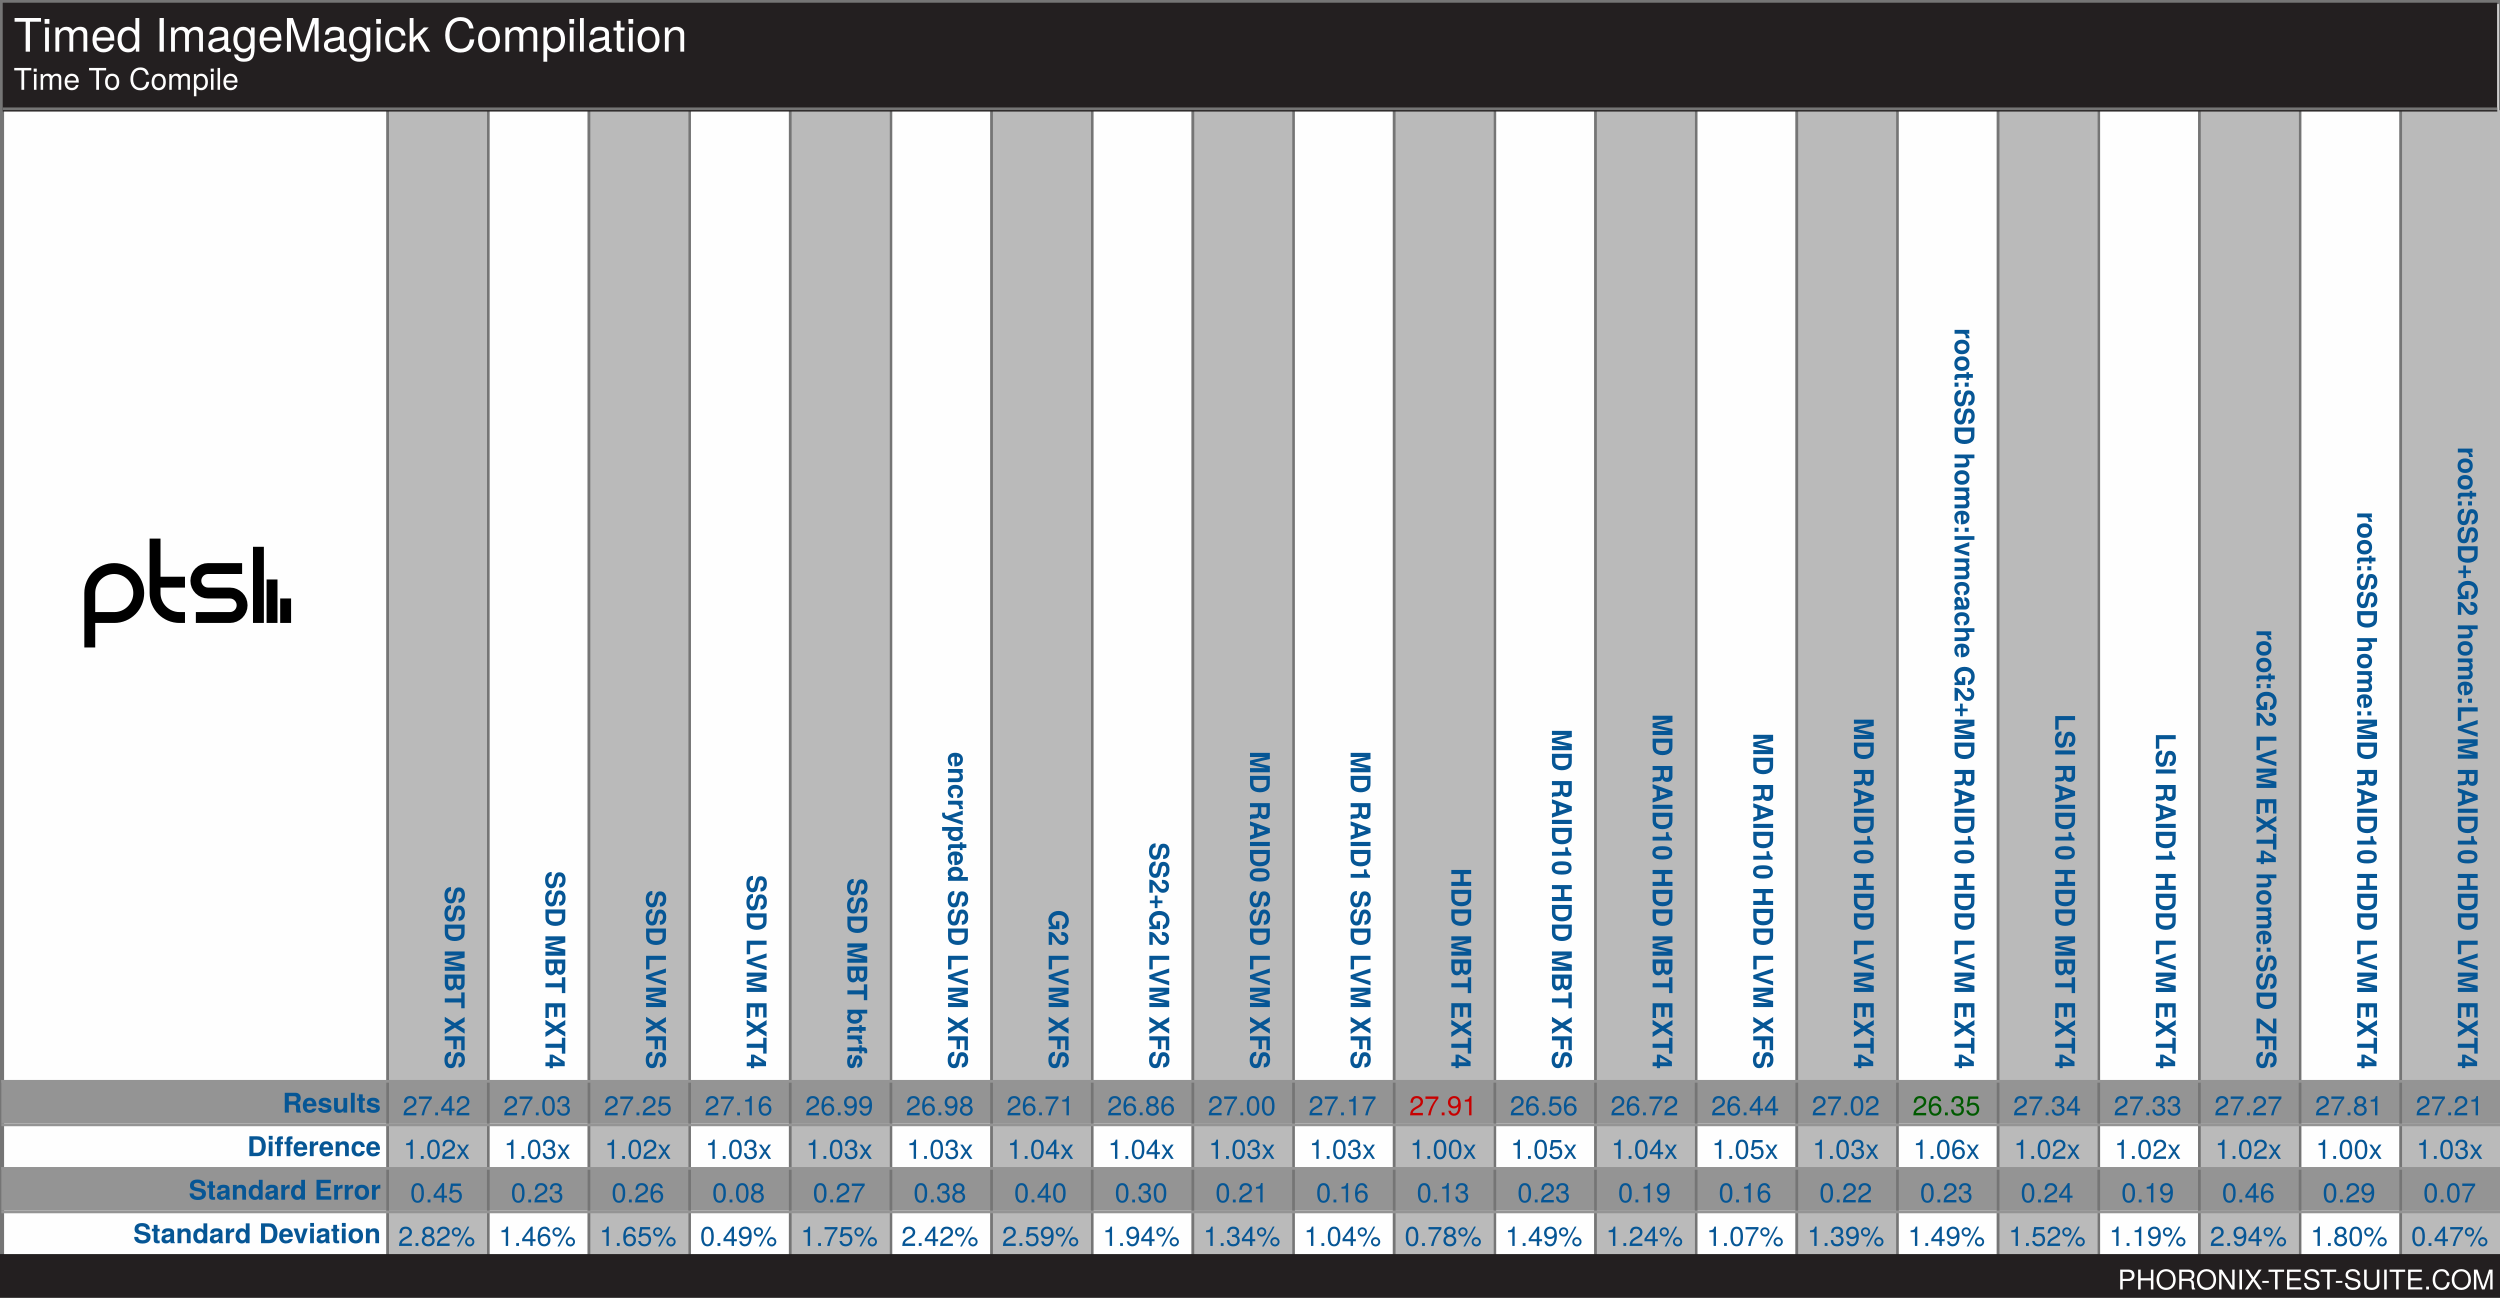
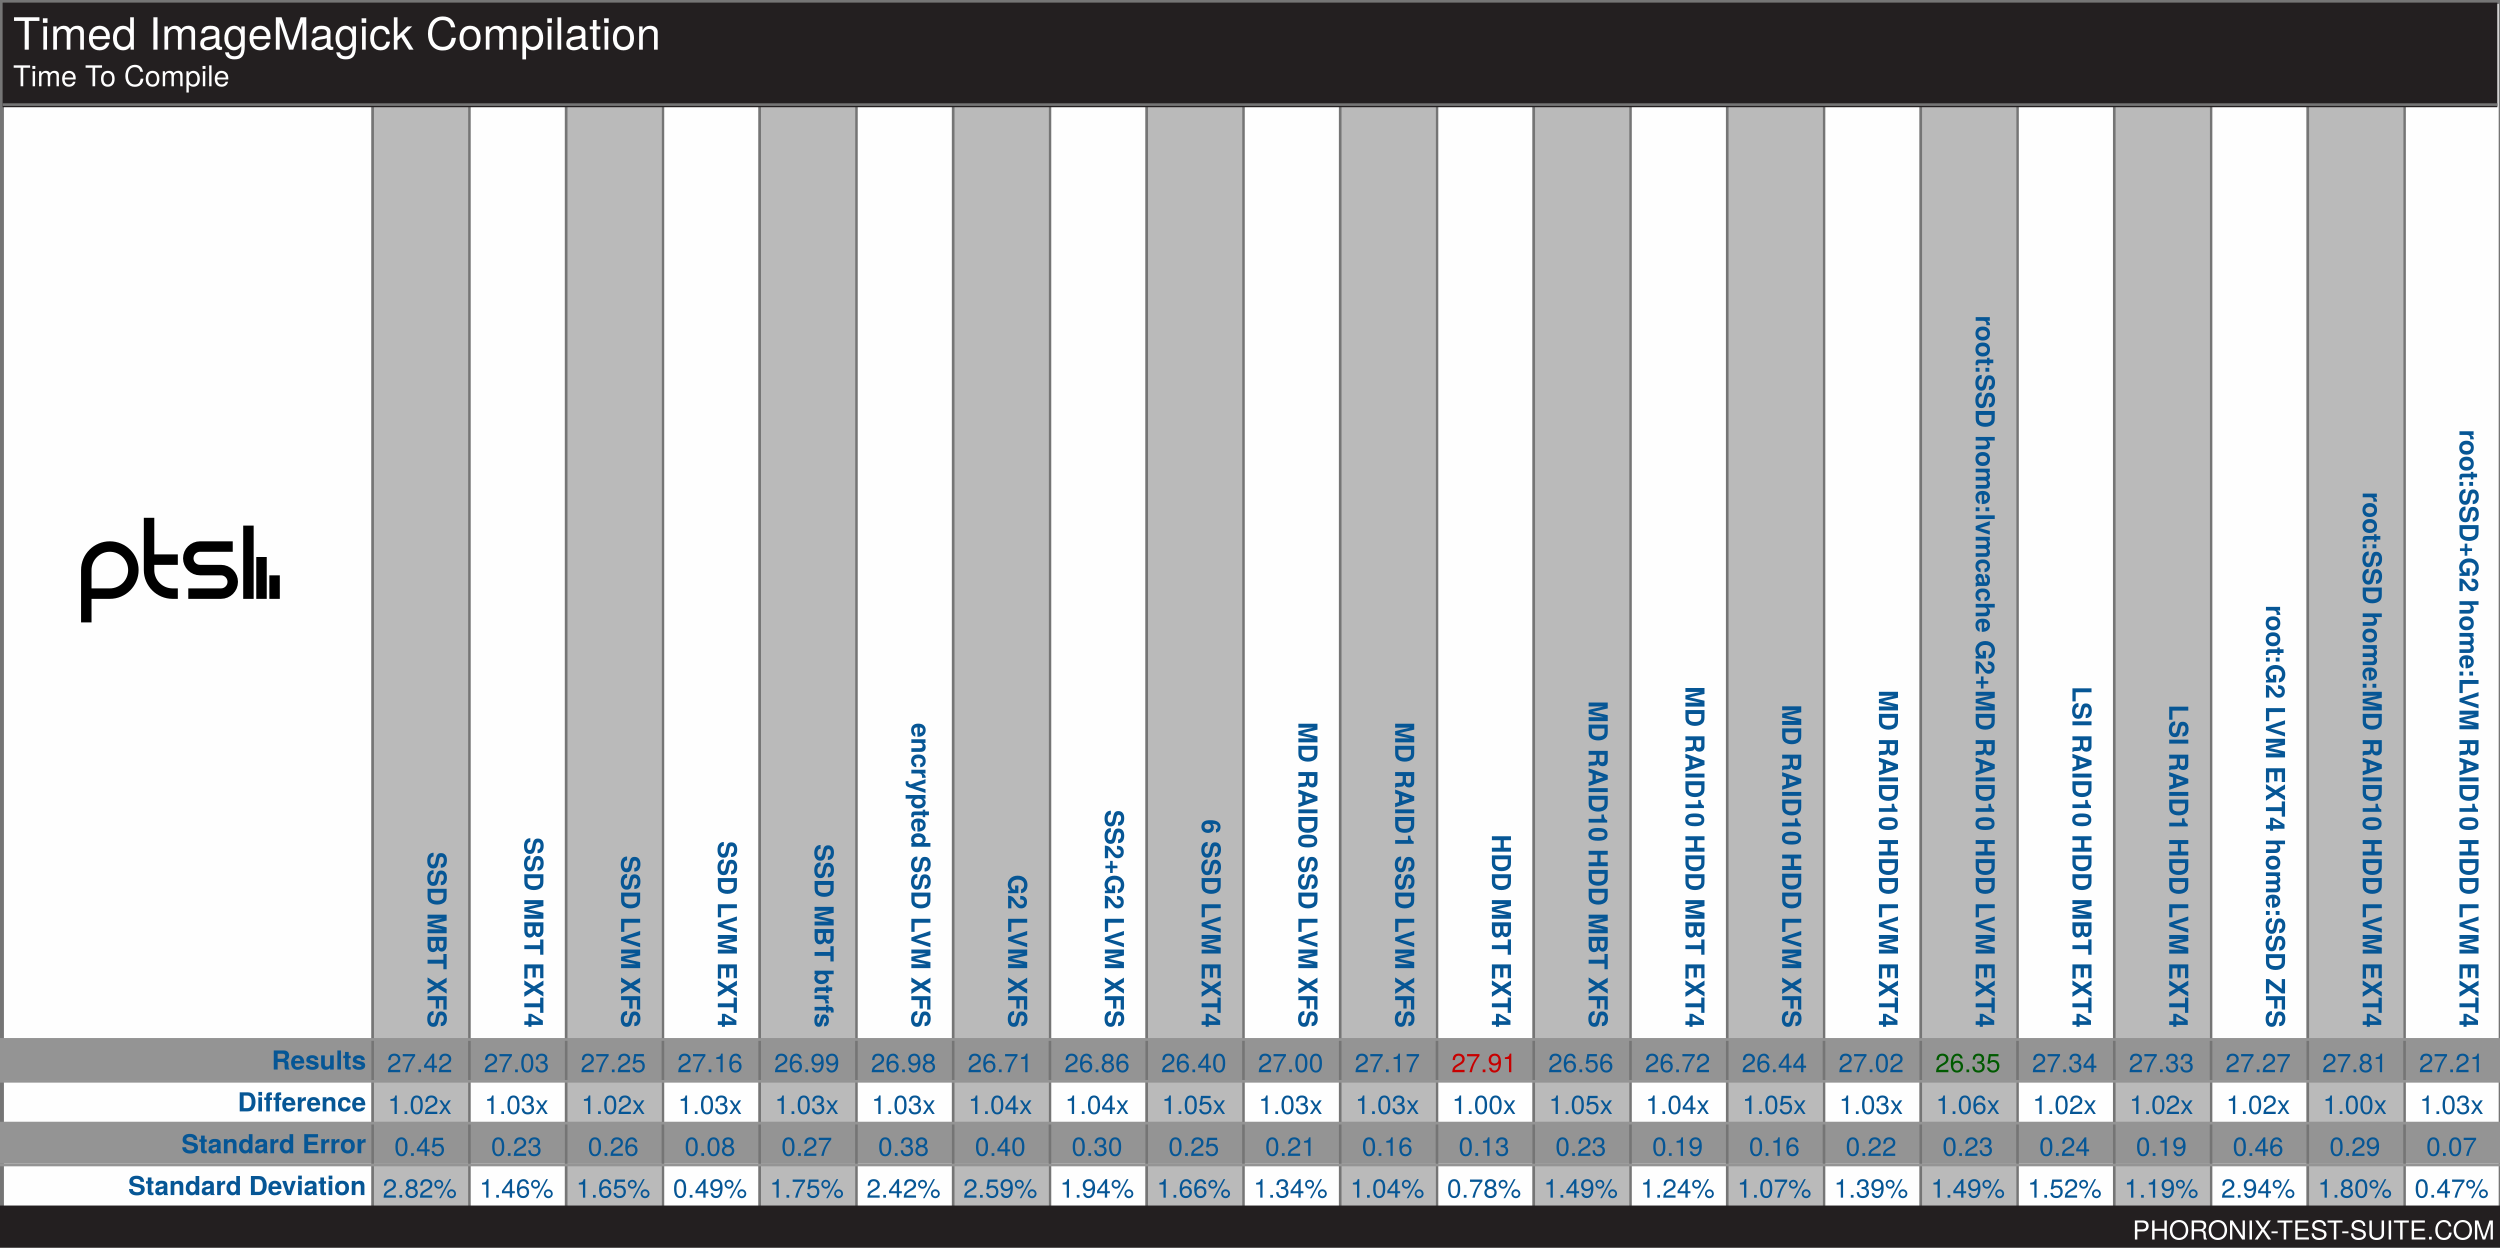
- <svg xmlns="http://www.w3.org/2000/svg" xmlns:xlink="http://www.w3.org/1999/xlink" version="1.1" font-family="sans-serif, droid-sans, helvetica, verdana, tahoma" viewbox="0 0 919 477" width="919" height="477" preserveAspectRatio="xMinYMin meet">
-   <rect x="0" y="0" width="919" height="477" fill="#FEFEFE" stroke="#757575" stroke-width="2" />
-   <rect x="1" y="1" width="918" height="476" fill="#FEFEFE" stroke="#757575" stroke-width="1" />
+ <svg xmlns="http://www.w3.org/2000/svg" xmlns:xlink="http://www.w3.org/1999/xlink" version="1.1" font-family="sans-serif, droid-sans, helvetica, verdana, tahoma" viewbox="0 0 956 477" width="956" height="477" preserveAspectRatio="xMinYMin meet">
+   <rect x="0" y="0" width="956" height="477" fill="#FEFEFE" stroke="#757575" stroke-width="2" />
+   <rect x="1" y="1" width="955" height="476" fill="#FEFEFE" stroke="#757575" stroke-width="1" />
  <path d="m74 22v9m-5-16v16m-5-28v28m-23-2h12.5c2.485 0 4.5-2.015 4.5-4.5s-2.015-4.5-4.5-4.5h-8c-2.485 0-4.5-2.015-4.5-4.5s2.015-4.5 4.5-4.5h12.5m-21 5h-11m11 13h-2c-4.971 0-9-4.029-9-9v-20m-24 40v-20c0-4.971 4.029-9 9-9 4.971 0 9 4.029 9 9s-4.029 9-9 9h-9" stroke="#000000" stroke-width="4" fill="none" transform="translate(31,198)" />
-   <line x1="142" y1="251" x2="919" y2="251" stroke="#BABABA" stroke-width="421" stroke-dasharray="37,37" />
-   <line x1="460" y1="397" x2="460" y2="461" stroke="#949494" stroke-width="919" stroke-dasharray="16,16" />
-   <line x1="142" y1="251" x2="919" y2="251" stroke="#757575" stroke-width="421" stroke-dasharray="1,36" />
-   <rect x="1" y="1" width="917" height="40" fill="#231f20" />
+   <line x1="142" y1="251" x2="956" y2="251" stroke="#BABABA" stroke-width="421" stroke-dasharray="37,37" />
+   <line x1="478" y1="397" x2="478" y2="461" stroke="#949494" stroke-width="956" stroke-dasharray="16,16" />
+   <line x1="142" y1="251" x2="956" y2="251" stroke="#757575" stroke-width="421" stroke-dasharray="1,36" />
+   <rect x="1" y="1" width="954" height="40" fill="#231f20" />
  <text x="5" y="19" font-size="17" fill="#FEFEFE" text-anchor="start">Timed ImageMagick Compilation</text>
  <text x="5" y="33" font-size="11" fill="#FEFEFE" text-anchor="start">Time To Compile</text>
-   <line x1="1" y1="40" x2="918" y2="40" stroke="#757575" stroke-width="1" />
+   <line x1="1" y1="40" x2="955" y2="40" stroke="#757575" stroke-width="1" />
  <g font-size="10" font-weight="bold" text-anchor="end" fill="#065695">
    <text x="140" y="409" fill="#065695">Results</text>
    <text x="140" y="425" fill="#065695">Difference</text>
    <text x="140" y="441" fill="#065695">Standard Error</text>
    <text x="140" y="457" fill="#065695">Standard Deviation</text>
  </g>
  <g font-size="10" fill="#065695" font-weight="bold" text-anchor="end">
    <text x="163.5" y="393" transform="rotate(90 163.5 393)">SSD MBT XFS</text>
    <text x="200.5" y="393" transform="rotate(90 200.5 393)">SSD MBT EXT4</text>
    <text x="237.5" y="393" transform="rotate(90 237.5 393)">SSD LVM XFS</text>
    <text x="274.5" y="393" transform="rotate(90 274.5 393)">SSD LVM EXT4</text>
    <text x="311.5" y="393" transform="rotate(90 311.5 393)">SSD MBT btrfs</text>
    <text x="348.5" y="393" transform="rotate(90 348.5 393)">encrypted SSD LVM XFS</text>
    <text x="385.5" y="393" transform="rotate(90 385.5 393)">G2 LVM XFS</text>
    <text x="422.5" y="393" transform="rotate(90 422.5 393)">SS2+G2 LVM XFS</text>
-     <text x="459.5" y="393" transform="rotate(90 459.5 393)">MD RAID0 SSD LVM XFS</text>
-     <text x="496.5" y="393" transform="rotate(90 496.5 393)">MD RAID1 SSD LVM XFS</text>
-     <text x="533.5" y="393" transform="rotate(90 533.5 393)">HDD MBT EXT4</text>
-     <text x="570.5" y="393" transform="rotate(90 570.5 393)">MD RAID10 HDD MBT XFS</text>
-     <text x="607.5" y="393" transform="rotate(90 607.5 393)">MD RAID10 HDD MBT EXT4</text>
-     <text x="644.5" y="393" transform="rotate(90 644.5 393)">MD RAID10 HDD LVM XFS</text>
-     <text x="681.5" y="393" transform="rotate(90 681.5 393)">MD RAID10 HDD LVM EXT4</text>
-     <text x="718.5" y="393" transform="rotate(90 718.5 393)">root:SSD home:lvmcache G2+MD RAID10 HDD LVM EXT4</text>
-     <text x="755.5" y="393" transform="rotate(90 755.5 393)">LSI RAID10 HDD MBT EXT4</text>
-     <text x="792.5" y="393" transform="rotate(90 792.5 393)">LSI RAID1 HDD LVM EXT4</text>
-     <text x="829.5" y="393" transform="rotate(90 829.5 393)">root:G2 LVM EXT4 home:SSD ZFS</text>
-     <text x="866.5" y="393" transform="rotate(90 866.5 393)">root:SSD home:MD RAID10 HDD LVM EXT4</text>
-     <text x="903.5" y="393" transform="rotate(90 903.5 393)">root:SSD+G2 home:LVM RAID10 HDD LVM EXT4</text>
+     <text x="459.5" y="393" transform="rotate(90 459.5 393)">6 SSD LVM EXT4</text>
+     <text x="496.5" y="393" transform="rotate(90 496.5 393)">MD RAID0 SSD LVM XFS</text>
+     <text x="533.5" y="393" transform="rotate(90 533.5 393)">MD RAID1 SSD LVM XFS</text>
+     <text x="570.5" y="393" transform="rotate(90 570.5 393)">HDD MBT EXT4</text>
+     <text x="607.5" y="393" transform="rotate(90 607.5 393)">MD RAID10 HDD MBT XFS</text>
+     <text x="644.5" y="393" transform="rotate(90 644.5 393)">MD RAID10 HDD MBT EXT4</text>
+     <text x="681.5" y="393" transform="rotate(90 681.5 393)">MD RAID10 HDD LVM XFS</text>
+     <text x="718.5" y="393" transform="rotate(90 718.5 393)">MD RAID10 HDD LVM EXT4</text>
+     <text x="755.5" y="393" transform="rotate(90 755.5 393)">root:SSD home:lvmcache G2+MD RAID10 HDD LVM EXT4</text>
+     <text x="792.5" y="393" transform="rotate(90 792.5 393)">LSI RAID10 HDD MBT EXT4</text>
+     <text x="829.5" y="393" transform="rotate(90 829.5 393)">LSI RAID1 HDD LVM EXT4</text>
+     <text x="866.5" y="393" transform="rotate(90 866.5 393)">root:G2 LVM EXT4 home:SSD ZFS</text>
+     <text x="903.5" y="393" transform="rotate(90 903.5 393)">root:SSD home:MD RAID10 HDD LVM EXT4</text>
+     <text x="940.5" y="393" transform="rotate(90 940.5 393)">root:SSD+G2 home:LVM RAID10 HDD LVM EXT4</text>
  </g>
  <g />
  <g text-anchor="middle" font-size="10">
    <text x="160.5" y="410" fill="#065695" xlink:title="STD Dev: 2.82%;  STD Error: 0.45">27.42</text>
    <text x="160.5" y="426" fill="#065695">1.02x</text>
    <text x="160.5" y="442" fill="#065695">0.45</text>
    <text x="160.5" y="458" fill="#065695">2.82%</text>
    <text x="197.5" y="410" fill="#065695" xlink:title="STD Dev: 1.46%;  STD Error: 0.23">27.03</text>
    <text x="197.5" y="426" fill="#065695">1.03x</text>
    <text x="197.5" y="442" fill="#065695">0.23</text>
    <text x="197.5" y="458" fill="#065695">1.46%</text>
    <text x="234.5" y="410" fill="#065695" xlink:title="STD Dev: 1.65%;  STD Error: 0.26">27.25</text>
    <text x="234.5" y="426" fill="#065695">1.02x</text>
    <text x="234.5" y="442" fill="#065695">0.26</text>
    <text x="234.5" y="458" fill="#065695">1.65%</text>
    <text x="271.5" y="410" fill="#065695" xlink:title="STD Dev: 0.49%;  STD Error: 0.08">27.16</text>
    <text x="271.5" y="426" fill="#065695">1.03x</text>
    <text x="271.5" y="442" fill="#065695">0.08</text>
    <text x="271.5" y="458" fill="#065695">0.49%</text>
    <text x="308.5" y="410" fill="#065695" xlink:title="STD Dev: 1.75%;  STD Error: 0.27">26.99</text>
    <text x="308.5" y="426" fill="#065695">1.03x</text>
    <text x="308.5" y="442" fill="#065695">0.27</text>
    <text x="308.5" y="458" fill="#065695">1.75%</text>
    <text x="345.5" y="410" fill="#065695" xlink:title="STD Dev: 2.42%;  STD Error: 0.38">26.98</text>
    <text x="345.5" y="426" fill="#065695">1.03x</text>
    <text x="345.5" y="442" fill="#065695">0.38</text>
    <text x="345.5" y="458" fill="#065695">2.42%</text>
    <text x="382.5" y="410" fill="#065695" xlink:title="STD Dev: 2.59%;  STD Error: 0.40">26.71</text>
    <text x="382.5" y="426" fill="#065695">1.04x</text>
    <text x="382.5" y="442" fill="#065695">0.40</text>
    <text x="382.5" y="458" fill="#065695">2.59%</text>
    <text x="419.5" y="410" fill="#065695" xlink:title="STD Dev: 1.94%;  STD Error: 0.30">26.86</text>
    <text x="419.5" y="426" fill="#065695">1.04x</text>
    <text x="419.5" y="442" fill="#065695">0.30</text>
    <text x="419.5" y="458" fill="#065695">1.94%</text>
-     <text x="456.5" y="410" fill="#065695" xlink:title="STD Dev: 1.34%;  STD Error: 0.21">27.00</text>
-     <text x="456.5" y="426" fill="#065695">1.03x</text>
-     <text x="456.5" y="442" fill="#065695">0.21</text>
-     <text x="456.5" y="458" fill="#065695">1.34%</text>
-     <text x="493.5" y="410" fill="#065695" xlink:title="STD Dev: 1.04%;  STD Error: 0.16">27.17</text>
+     <text x="456.5" y="410" fill="#065695" xlink:title="STD Dev: 1.66%;  STD Error: 0.25">26.40</text>
+     <text x="456.5" y="426" fill="#065695">1.05x</text>
+     <text x="456.5" y="442" fill="#065695">0.25</text>
+     <text x="456.5" y="458" fill="#065695">1.66%</text>
+     <text x="493.5" y="410" fill="#065695" xlink:title="STD Dev: 1.34%;  STD Error: 0.21">27.00</text>
    <text x="493.5" y="426" fill="#065695">1.03x</text>
-     <text x="493.5" y="442" fill="#065695">0.16</text>
-     <text x="493.5" y="458" fill="#065695">1.04%</text>
-     <text x="530.5" y="410" fill="#C80000" xlink:title="STD Dev: 0.78%;  STD Error: 0.13">27.91</text>
-     <text x="530.5" y="426" fill="#065695">1.00x</text>
-     <text x="530.5" y="442" fill="#065695">0.13</text>
-     <text x="530.5" y="458" fill="#065695">0.78%</text>
-     <text x="567.5" y="410" fill="#065695" xlink:title="STD Dev: 1.49%;  STD Error: 0.23">26.56</text>
-     <text x="567.5" y="426" fill="#065695">1.05x</text>
-     <text x="567.5" y="442" fill="#065695">0.23</text>
-     <text x="567.5" y="458" fill="#065695">1.49%</text>
-     <text x="604.5" y="410" fill="#065695" xlink:title="STD Dev: 1.24%;  STD Error: 0.19">26.72</text>
-     <text x="604.5" y="426" fill="#065695">1.04x</text>
-     <text x="604.5" y="442" fill="#065695">0.19</text>
-     <text x="604.5" y="458" fill="#065695">1.24%</text>
-     <text x="641.5" y="410" fill="#065695" xlink:title="STD Dev: 1.07%;  STD Error: 0.16">26.44</text>
-     <text x="641.5" y="426" fill="#065695">1.05x</text>
-     <text x="641.5" y="442" fill="#065695">0.16</text>
-     <text x="641.5" y="458" fill="#065695">1.07%</text>
-     <text x="678.5" y="410" fill="#065695" xlink:title="STD Dev: 1.39%;  STD Error: 0.22">27.02</text>
-     <text x="678.5" y="426" fill="#065695">1.03x</text>
-     <text x="678.5" y="442" fill="#065695">0.22</text>
-     <text x="678.5" y="458" fill="#065695">1.39%</text>
-     <text x="715.5" y="410" fill="#005a00" xlink:title="STD Dev: 1.49%;  STD Error: 0.23">26.35</text>
-     <text x="715.5" y="426" fill="#065695">1.06x</text>
-     <text x="715.5" y="442" fill="#065695">0.23</text>
-     <text x="715.5" y="458" fill="#065695">1.49%</text>
-     <text x="752.5" y="410" fill="#065695" xlink:title="STD Dev: 1.52%;  STD Error: 0.24">27.34</text>
-     <text x="752.5" y="426" fill="#065695">1.02x</text>
-     <text x="752.5" y="442" fill="#065695">0.24</text>
-     <text x="752.5" y="458" fill="#065695">1.52%</text>
-     <text x="789.5" y="410" fill="#065695" xlink:title="STD Dev: 1.19%;  STD Error: 0.19">27.33</text>
+     <text x="493.5" y="442" fill="#065695">0.21</text>
+     <text x="493.5" y="458" fill="#065695">1.34%</text>
+     <text x="530.5" y="410" fill="#065695" xlink:title="STD Dev: 1.04%;  STD Error: 0.16">27.17</text>
+     <text x="530.5" y="426" fill="#065695">1.03x</text>
+     <text x="530.5" y="442" fill="#065695">0.16</text>
+     <text x="530.5" y="458" fill="#065695">1.04%</text>
+     <text x="567.5" y="410" fill="#C80000" xlink:title="STD Dev: 0.78%;  STD Error: 0.13">27.91</text>
+     <text x="567.5" y="426" fill="#065695">1.00x</text>
+     <text x="567.5" y="442" fill="#065695">0.13</text>
+     <text x="567.5" y="458" fill="#065695">0.78%</text>
+     <text x="604.5" y="410" fill="#065695" xlink:title="STD Dev: 1.49%;  STD Error: 0.23">26.56</text>
+     <text x="604.5" y="426" fill="#065695">1.05x</text>
+     <text x="604.5" y="442" fill="#065695">0.23</text>
+     <text x="604.5" y="458" fill="#065695">1.49%</text>
+     <text x="641.5" y="410" fill="#065695" xlink:title="STD Dev: 1.24%;  STD Error: 0.19">26.72</text>
+     <text x="641.5" y="426" fill="#065695">1.04x</text>
+     <text x="641.5" y="442" fill="#065695">0.19</text>
+     <text x="641.5" y="458" fill="#065695">1.24%</text>
+     <text x="678.5" y="410" fill="#065695" xlink:title="STD Dev: 1.07%;  STD Error: 0.16">26.44</text>
+     <text x="678.5" y="426" fill="#065695">1.05x</text>
+     <text x="678.5" y="442" fill="#065695">0.16</text>
+     <text x="678.5" y="458" fill="#065695">1.07%</text>
+     <text x="715.5" y="410" fill="#065695" xlink:title="STD Dev: 1.39%;  STD Error: 0.22">27.02</text>
+     <text x="715.5" y="426" fill="#065695">1.03x</text>
+     <text x="715.5" y="442" fill="#065695">0.22</text>
+     <text x="715.5" y="458" fill="#065695">1.39%</text>
+     <text x="752.5" y="410" fill="#005a00" xlink:title="STD Dev: 1.49%;  STD Error: 0.23">26.35</text>
+     <text x="752.5" y="426" fill="#065695">1.06x</text>
+     <text x="752.5" y="442" fill="#065695">0.23</text>
+     <text x="752.5" y="458" fill="#065695">1.49%</text>
+     <text x="789.5" y="410" fill="#065695" xlink:title="STD Dev: 1.52%;  STD Error: 0.24">27.34</text>
    <text x="789.5" y="426" fill="#065695">1.02x</text>
-     <text x="789.5" y="442" fill="#065695">0.19</text>
-     <text x="789.5" y="458" fill="#065695">1.19%</text>
-     <text x="826.5" y="410" fill="#065695" xlink:title="STD Dev: 2.94%;  STD Error: 0.46">27.27</text>
+     <text x="789.5" y="442" fill="#065695">0.24</text>
+     <text x="789.5" y="458" fill="#065695">1.52%</text>
+     <text x="826.5" y="410" fill="#065695" xlink:title="STD Dev: 1.19%;  STD Error: 0.19">27.33</text>
    <text x="826.5" y="426" fill="#065695">1.02x</text>
-     <text x="826.5" y="442" fill="#065695">0.46</text>
-     <text x="826.5" y="458" fill="#065695">2.94%</text>
-     <text x="863.5" y="410" fill="#065695" xlink:title="STD Dev: 1.80%;  STD Error: 0.29">27.81</text>
-     <text x="863.5" y="426" fill="#065695">1.00x</text>
-     <text x="863.5" y="442" fill="#065695">0.29</text>
-     <text x="863.5" y="458" fill="#065695">1.80%</text>
-     <text x="900.5" y="410" fill="#065695" xlink:title="STD Dev: 0.47%;  STD Error: 0.07">27.21</text>
-     <text x="900.5" y="426" fill="#065695">1.03x</text>
-     <text x="900.5" y="442" fill="#065695">0.07</text>
-     <text x="900.5" y="458" fill="#065695">0.47%</text>
+     <text x="826.5" y="442" fill="#065695">0.19</text>
+     <text x="826.5" y="458" fill="#065695">1.19%</text>
+     <text x="863.5" y="410" fill="#065695" xlink:title="STD Dev: 2.94%;  STD Error: 0.46">27.27</text>
+     <text x="863.5" y="426" fill="#065695">1.02x</text>
+     <text x="863.5" y="442" fill="#065695">0.46</text>
+     <text x="863.5" y="458" fill="#065695">2.94%</text>
+     <text x="900.5" y="410" fill="#065695" xlink:title="STD Dev: 1.80%;  STD Error: 0.29">27.81</text>
+     <text x="900.5" y="426" fill="#065695">1.00x</text>
+     <text x="900.5" y="442" fill="#065695">0.29</text>
+     <text x="900.5" y="458" fill="#065695">1.80%</text>
+     <text x="937.5" y="410" fill="#065695" xlink:title="STD Dev: 0.47%;  STD Error: 0.07">27.21</text>
+     <text x="937.5" y="426" fill="#065695">1.03x</text>
+     <text x="937.5" y="442" fill="#065695">0.07</text>
+     <text x="937.5" y="458" fill="#065695">0.47%</text>
  </g>
-   <line x1="460" y1="397" x2="460" y2="461" stroke="#949494" stroke-width="919" stroke-dasharray="1,15" />
-   <rect x="0" y="461" width="919" height="16" fill="#231f20" />
+   <line x1="478" y1="397" x2="478" y2="461" stroke="#949494" stroke-width="956" stroke-dasharray="1,15" />
+   <rect x="0" y="461" width="956" height="16" fill="#231f20" />
  <a xlink:href="http://www.phoronix-test-suite.com/" xlink:show="new">
-     <text x="917" y="474" font-size="10" fill="#FFFFFF" text-anchor="end" xlink:show="new">PHORONIX-TEST-SUITE.COM</text>
+     <text x="954" y="474" font-size="10" fill="#FFFFFF" text-anchor="end" xlink:show="new">PHORONIX-TEST-SUITE.COM</text>
  </a>
</svg>
